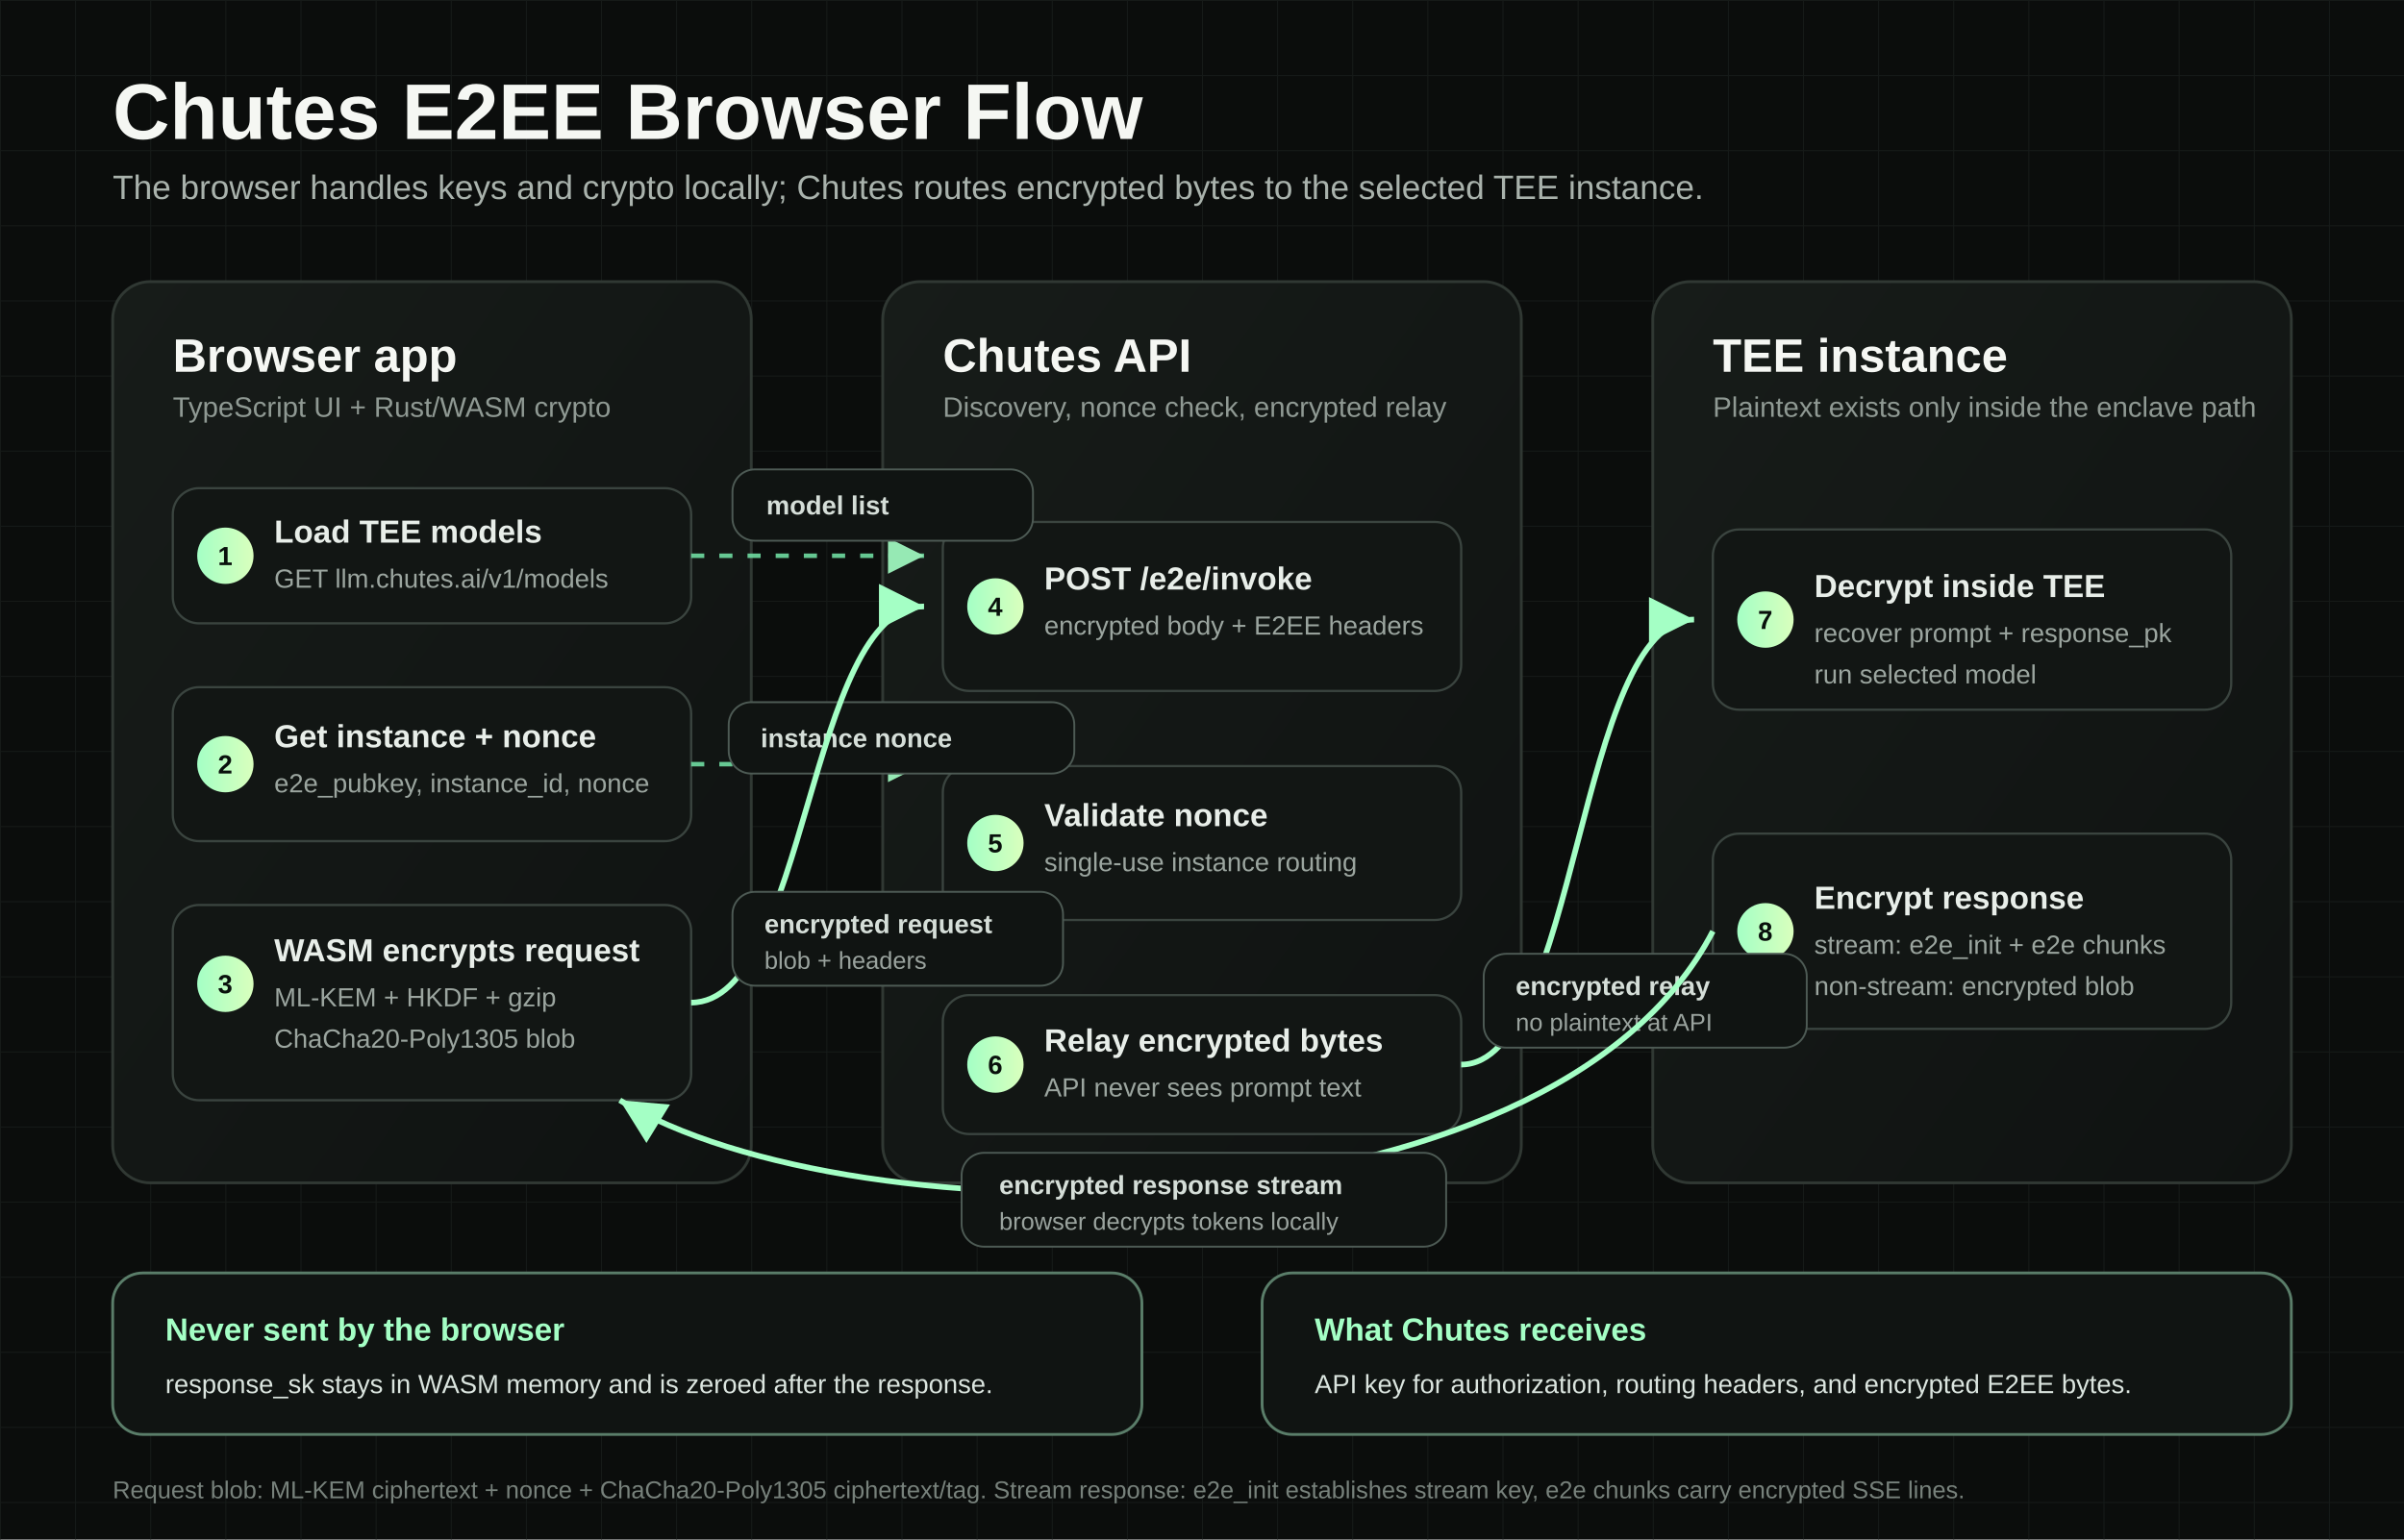
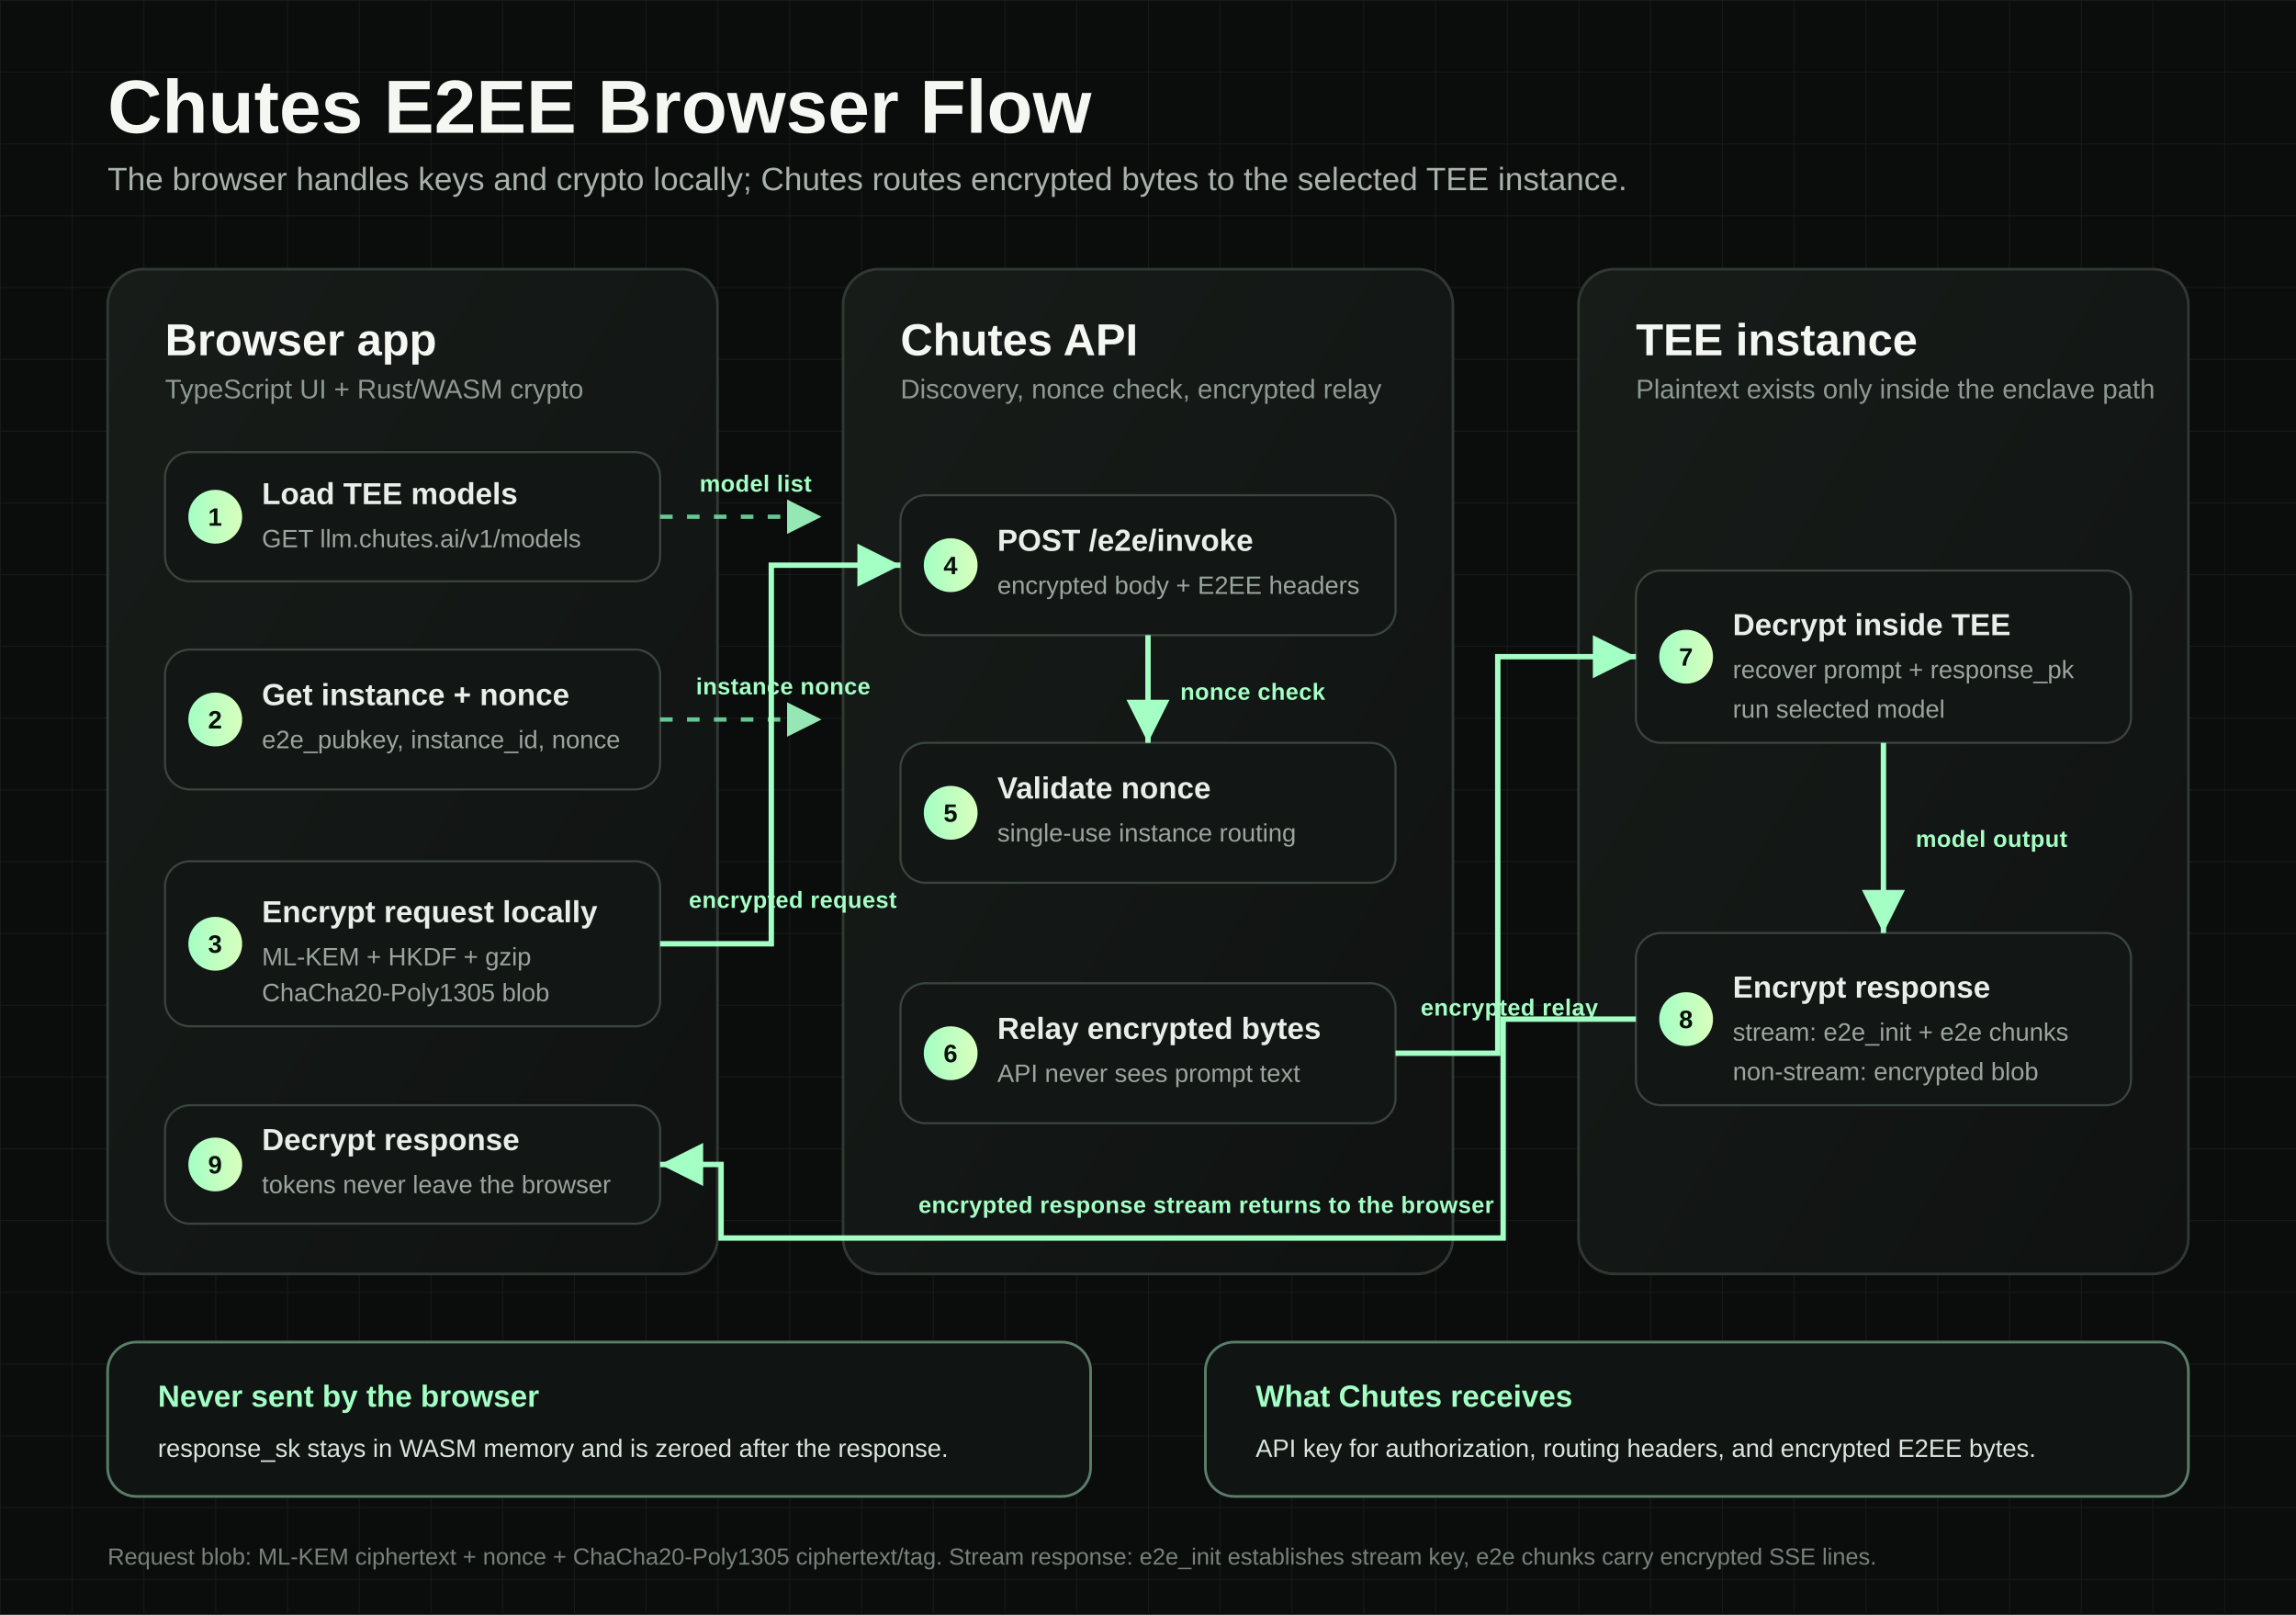
- <svg xmlns="http://www.w3.org/2000/svg" width="1280" height="820" viewBox="0 0 1280 820" role="img" aria-labelledby="title desc">
+ <svg xmlns="http://www.w3.org/2000/svg" width="1280" height="900" viewBox="0 0 1280 900" role="img" aria-labelledby="title desc">
  <defs>
    <pattern id="grid" width="40" height="40" patternUnits="userSpaceOnUse">
      <path d="M 40 0 L 0 0 0 40" fill="none" stroke="#1c211f" stroke-width="1" />
    </pattern>
    <linearGradient id="panel" x1="0" x2="1" y1="0" y2="1">
      <stop offset="0" stop-color="#171c19" />
      <stop offset="1" stop-color="#0f1211" />
    </linearGradient>
    <linearGradient id="accent" x1="0" x2="1" y1="0" y2="0">
      <stop offset="0" stop-color="#a4ffc5" />
      <stop offset="1" stop-color="#d9ffbd" />
    </linearGradient>
    <marker id="arrow" markerWidth="12" markerHeight="12" refX="10" refY="6" orient="auto" markerUnits="strokeWidth">
      <path d="M 2 2 L 10 6 L 2 10 Z" fill="#a4ffc5" />
    </marker>
    <style>
      .bg { fill: #0b0d0c; }
      .grid { fill: url(#grid); opacity: .65; }
      .title { fill: #f5f7f3; font-family: Arial, sans-serif; font-size: 42px; font-weight: 700; }
      .subtitle { fill: #a9b2ac; font-family: Arial, sans-serif; font-size: 18px; }
      .lane { fill: url(#panel); stroke: #303833; stroke-width: 1.5; rx: 20; }
      .laneTitle { fill: #f5f7f3; font-family: Arial, sans-serif; font-size: 25px; font-weight: 700; }
      .laneSub { fill: #8f9993; font-family: Arial, sans-serif; font-size: 15px; }
      .step { fill: #121614; stroke: #3a443f; stroke-width: 1.2; rx: 14; }
      .stepText { fill: #e8eee9; font-family: Arial, sans-serif; font-size: 17px; font-weight: 700; }
      .stepSub { fill: #9ba59f; font-family: Arial, sans-serif; font-size: 14px; }
      .num { fill: #09100c; font-family: Arial, sans-serif; font-size: 14px; font-weight: 700; }
      .numCircle { fill: url(#accent); }
      .arrow { fill: none; stroke: #a4ffc5; stroke-width: 3; marker-end: url(#arrow); }
      .arrowSoft { fill: none; stroke: #6fdca1; stroke-width: 2.4; stroke-dasharray: 7 8; marker-end: url(#arrow); opacity: .9; }
-       .labelBox { fill: #101412; stroke: #4d5a54; stroke-width: 1; rx: 12; }
-       .label { fill: #d5ded8; font-family: Arial, sans-serif; font-size: 14px; font-weight: 700; }
-       .small { fill: #9aa39e; font-family: Arial, sans-serif; font-size: 13px; }
+       .arrowLabel { fill: #a4ffc5; font-family: Arial, sans-serif; font-size: 13px; font-weight: 700; letter-spacing: .2px; }
      .callout { fill: #101412; stroke: #5a7d69; stroke-width: 1.5; rx: 16; }
      .calloutTitle { fill: #a4ffc5; font-family: Arial, sans-serif; font-size: 17px; font-weight: 700; }
      .calloutText { fill: #dbe5df; font-family: Arial, sans-serif; font-size: 14px; }
      .muted { fill: #77817b; font-family: Arial, sans-serif; font-size: 13px; }
    </style>
  </defs>
-   <rect class="bg" width="1280" height="820" />
-   <rect class="grid" width="1280" height="820" />
+   <rect class="bg" width="1280" height="900" />
+   <rect class="grid" width="1280" height="900" />
  <text class="title" x="60" y="74">Chutes E2EE Browser Flow</text>
  <text class="subtitle" x="60" y="106">The browser handles keys and crypto locally; Chutes routes encrypted bytes to the selected TEE instance.</text>
-   <rect class="lane" x="60" y="150" width="340" height="480" rx="20" />
-   <rect class="lane" x="470" y="150" width="340" height="480" rx="20" />
-   <rect class="lane" x="880" y="150" width="340" height="480" rx="20" />
+   <rect class="lane" x="60" y="150" width="340" height="560" rx="20" />
+   <rect class="lane" x="470" y="150" width="340" height="560" rx="20" />
+   <rect class="lane" x="880" y="150" width="340" height="560" rx="20" />
  <text class="laneTitle" x="92" y="198">Browser app</text>
  <text class="laneSub" x="92" y="222">TypeScript UI + Rust/WASM crypto</text>
  <text class="laneTitle" x="502" y="198">Chutes API</text>
  <text class="laneSub" x="502" y="222">Discovery, nonce check, encrypted relay</text>
  <text class="laneTitle" x="912" y="198">TEE instance</text>
  <text class="laneSub" x="912" y="222">Plaintext exists only inside the enclave path</text>
-   <rect class="step" x="92" y="260" width="276" height="72" rx="14" />
-   <circle class="numCircle" cx="120" cy="296" r="15" />
-   <text class="num" x="116" y="301">1</text>
-   <text class="stepText" x="146" y="289">Load TEE models</text>
-   <text class="stepSub" x="146" y="313">GET llm.chutes.ai/v1/models</text>
-   <rect class="step" x="92" y="366" width="276" height="82" rx="14" />
-   <circle class="numCircle" cx="120" cy="407" r="15" />
-   <text class="num" x="116" y="412">2</text>
-   <text class="stepText" x="146" y="398">Get instance + nonce</text>
-   <text class="stepSub" x="146" y="422">e2e_pubkey, instance_id, nonce</text>
-   <rect class="step" x="92" y="482" width="276" height="104" rx="14" />
-   <circle class="numCircle" cx="120" cy="524" r="15" />
-   <text class="num" x="116" y="529">3</text>
-   <text class="stepText" x="146" y="512">WASM encrypts request</text>
-   <text class="stepSub" x="146" y="536">ML-KEM + HKDF + gzip</text>
+   <rect class="step" x="92" y="252" width="276" height="72" rx="14" />
+   <circle class="numCircle" cx="120" cy="288" r="15" />
+   <text class="num" x="116" y="293">1</text>
+   <text class="stepText" x="146" y="281">Load TEE models</text>
+   <text class="stepSub" x="146" y="305">GET llm.chutes.ai/v1/models</text>
+   <rect class="step" x="92" y="362" width="276" height="78" rx="14" />
+   <circle class="numCircle" cx="120" cy="401" r="15" />
+   <text class="num" x="116" y="406">2</text>
+   <text class="stepText" x="146" y="393">Get instance + nonce</text>
+   <text class="stepSub" x="146" y="417">e2e_pubkey, instance_id, nonce</text>
+   <rect class="step" x="92" y="480" width="276" height="92" rx="14" />
+   <circle class="numCircle" cx="120" cy="526" r="15" />
+   <text class="num" x="116" y="531">3</text>
+   <text class="stepText" x="146" y="514">Encrypt request locally</text>
+   <text class="stepSub" x="146" y="538">ML-KEM + HKDF + gzip</text>
  <text class="stepSub" x="146" y="558">ChaCha20-Poly1305 blob</text>
-   <rect class="step" x="502" y="278" width="276" height="90" rx="14" />
-   <circle class="numCircle" cx="530" cy="323" r="15" />
-   <text class="num" x="526" y="328">4</text>
-   <text class="stepText" x="556" y="314">POST /e2e/invoke</text>
-   <text class="stepSub" x="556" y="338">encrypted body + E2EE headers</text>
-   <rect class="step" x="502" y="408" width="276" height="82" rx="14" />
-   <circle class="numCircle" cx="530" cy="449" r="15" />
-   <text class="num" x="526" y="454">5</text>
-   <text class="stepText" x="556" y="440">Validate nonce</text>
-   <text class="stepSub" x="556" y="464">single-use instance routing</text>
-   <rect class="step" x="502" y="530" width="276" height="74" rx="14" />
-   <circle class="numCircle" cx="530" cy="567" r="15" />
-   <text class="num" x="526" y="572">6</text>
-   <text class="stepText" x="556" y="560">Relay encrypted bytes</text>
-   <text class="stepSub" x="556" y="584">API never sees prompt text</text>
-   <rect class="step" x="912" y="282" width="276" height="96" rx="14" />
-   <circle class="numCircle" cx="940" cy="330" r="15" />
-   <text class="num" x="936" y="335">7</text>
-   <text class="stepText" x="966" y="318">Decrypt inside TEE</text>
-   <text class="stepSub" x="966" y="342">recover prompt + response_pk</text>
-   <text class="stepSub" x="966" y="364">run selected model</text>
-   <rect class="step" x="912" y="444" width="276" height="104" rx="14" />
-   <circle class="numCircle" cx="940" cy="496" r="15" />
-   <text class="num" x="936" y="501">8</text>
-   <text class="stepText" x="966" y="484">Encrypt response</text>
-   <text class="stepSub" x="966" y="508">stream: e2e_init + e2e chunks</text>
-   <text class="stepSub" x="966" y="530">non-stream: encrypted blob</text>
-   <path class="arrowSoft" d="M 368 296 C 425 296 435 296 492 296" />
-   <rect class="labelBox" x="390" y="250" width="160" height="38" rx="12" />
-   <text class="label" x="408" y="274">model list</text>
-   <path class="arrowSoft" d="M 368 407 C 425 407 435 407 492 407" />
-   <rect class="labelBox" x="388" y="374" width="184" height="38" rx="12" />
-   <text class="label" x="405" y="398">instance nonce</text>
-   <path class="arrow" d="M 368 534 C 430 534 430 323 492 323" />
-   <rect class="labelBox" x="390" y="475" width="176" height="50" rx="12" />
-   <text class="label" x="407" y="497">encrypted request</text>
-   <text class="small" x="407" y="516">blob + headers</text>
-   <path class="arrow" d="M 778 567 C 840 567 840 330 902 330" />
-   <rect class="labelBox" x="790" y="508" width="172" height="50" rx="12" />
-   <text class="label" x="807" y="530">encrypted relay</text>
-   <text class="small" x="807" y="549">no plaintext at API</text>
-   <path class="arrow" d="M 912 496 C 826 662 454 662 330 586" />
-   <rect class="labelBox" x="512" y="614" width="258" height="50" rx="12" />
-   <text class="label" x="532" y="636">encrypted response stream</text>
-   <text class="small" x="532" y="655">browser decrypts tokens locally</text>
-   <rect class="callout" x="60" y="678" width="548" height="86" rx="16" />
-   <text class="calloutTitle" x="88" y="714">Never sent by the browser</text>
-   <text class="calloutText" x="88" y="742">response_sk stays in WASM memory and is zeroed after the response.</text>
-   <rect class="callout" x="672" y="678" width="548" height="86" rx="16" />
-   <text class="calloutTitle" x="700" y="714">What Chutes receives</text>
-   <text class="calloutText" x="700" y="742">API key for authorization, routing headers, and encrypted E2EE bytes.</text>
-   <text class="muted" x="60" y="798">Request blob: ML-KEM ciphertext + nonce + ChaCha20-Poly1305 ciphertext/tag. Stream response: e2e_init establishes stream key, e2e chunks carry encrypted SSE lines.</text>
+   <rect class="step" x="92" y="616" width="276" height="66" rx="14" />
+   <circle class="numCircle" cx="120" cy="649" r="15" />
+   <text class="num" x="116" y="654">9</text>
+   <text class="stepText" x="146" y="641">Decrypt response</text>
+   <text class="stepSub" x="146" y="665">tokens never leave the browser</text>
+   <rect class="step" x="502" y="276" width="276" height="78" rx="14" />
+   <circle class="numCircle" cx="530" cy="315" r="15" />
+   <text class="num" x="526" y="320">4</text>
+   <text class="stepText" x="556" y="307">POST /e2e/invoke</text>
+   <text class="stepSub" x="556" y="331">encrypted body + E2EE headers</text>
+   <rect class="step" x="502" y="414" width="276" height="78" rx="14" />
+   <circle class="numCircle" cx="530" cy="453" r="15" />
+   <text class="num" x="526" y="458">5</text>
+   <text class="stepText" x="556" y="445">Validate nonce</text>
+   <text class="stepSub" x="556" y="469">single-use instance routing</text>
+   <rect class="step" x="502" y="548" width="276" height="78" rx="14" />
+   <circle class="numCircle" cx="530" cy="587" r="15" />
+   <text class="num" x="526" y="592">6</text>
+   <text class="stepText" x="556" y="579">Relay encrypted bytes</text>
+   <text class="stepSub" x="556" y="603">API never sees prompt text</text>
+   <rect class="step" x="912" y="318" width="276" height="96" rx="14" />
+   <circle class="numCircle" cx="940" cy="366" r="15" />
+   <text class="num" x="936" y="371">7</text>
+   <text class="stepText" x="966" y="354">Decrypt inside TEE</text>
+   <text class="stepSub" x="966" y="378">recover prompt + response_pk</text>
+   <text class="stepSub" x="966" y="400">run selected model</text>
+   <rect class="step" x="912" y="520" width="276" height="96" rx="14" />
+   <circle class="numCircle" cx="940" cy="568" r="15" />
+   <text class="num" x="936" y="573">8</text>
+   <text class="stepText" x="966" y="556">Encrypt response</text>
+   <text class="stepSub" x="966" y="580">stream: e2e_init + e2e chunks</text>
+   <text class="stepSub" x="966" y="602">non-stream: encrypted blob</text>
+   <path class="arrowSoft" d="M 368 288 H 458" />
+   <text class="arrowLabel" x="390" y="274">model list</text>
+   <path class="arrowSoft" d="M 368 401 H 458" />
+   <text class="arrowLabel" x="388" y="387">instance nonce</text>
+   <path class="arrow" d="M 368 526 H 430 V 315 H 502" />
+   <text class="arrowLabel" x="384" y="506">encrypted request</text>
+   <path class="arrow" d="M 640 354 V 414" />
+   <text class="arrowLabel" x="658" y="390">nonce check</text>
+   <path class="arrow" d="M 778 587 H 835 V 366 H 912" />
+   <text class="arrowLabel" x="792" y="566">encrypted relay</text>
+   <path class="arrow" d="M 1050 414 V 520" />
+   <text class="arrowLabel" x="1068" y="472">model output</text>
+   <path class="arrow" d="M 912 568 H 838 V 690 H 402 V 649 H 368" />
+   <text class="arrowLabel" x="512" y="676">encrypted response stream returns to the browser</text>
+   <rect class="callout" x="60" y="748" width="548" height="86" rx="16" />
+   <text class="calloutTitle" x="88" y="784">Never sent by the browser</text>
+   <text class="calloutText" x="88" y="812">response_sk stays in WASM memory and is zeroed after the response.</text>
+   <rect class="callout" x="672" y="748" width="548" height="86" rx="16" />
+   <text class="calloutTitle" x="700" y="784">What Chutes receives</text>
+   <text class="calloutText" x="700" y="812">API key for authorization, routing headers, and encrypted E2EE bytes.</text>
+   <text class="muted" x="60" y="872">Request blob: ML-KEM ciphertext + nonce + ChaCha20-Poly1305 ciphertext/tag. Stream response: e2e_init establishes stream key, e2e chunks carry encrypted SSE lines.</text>
</svg>
